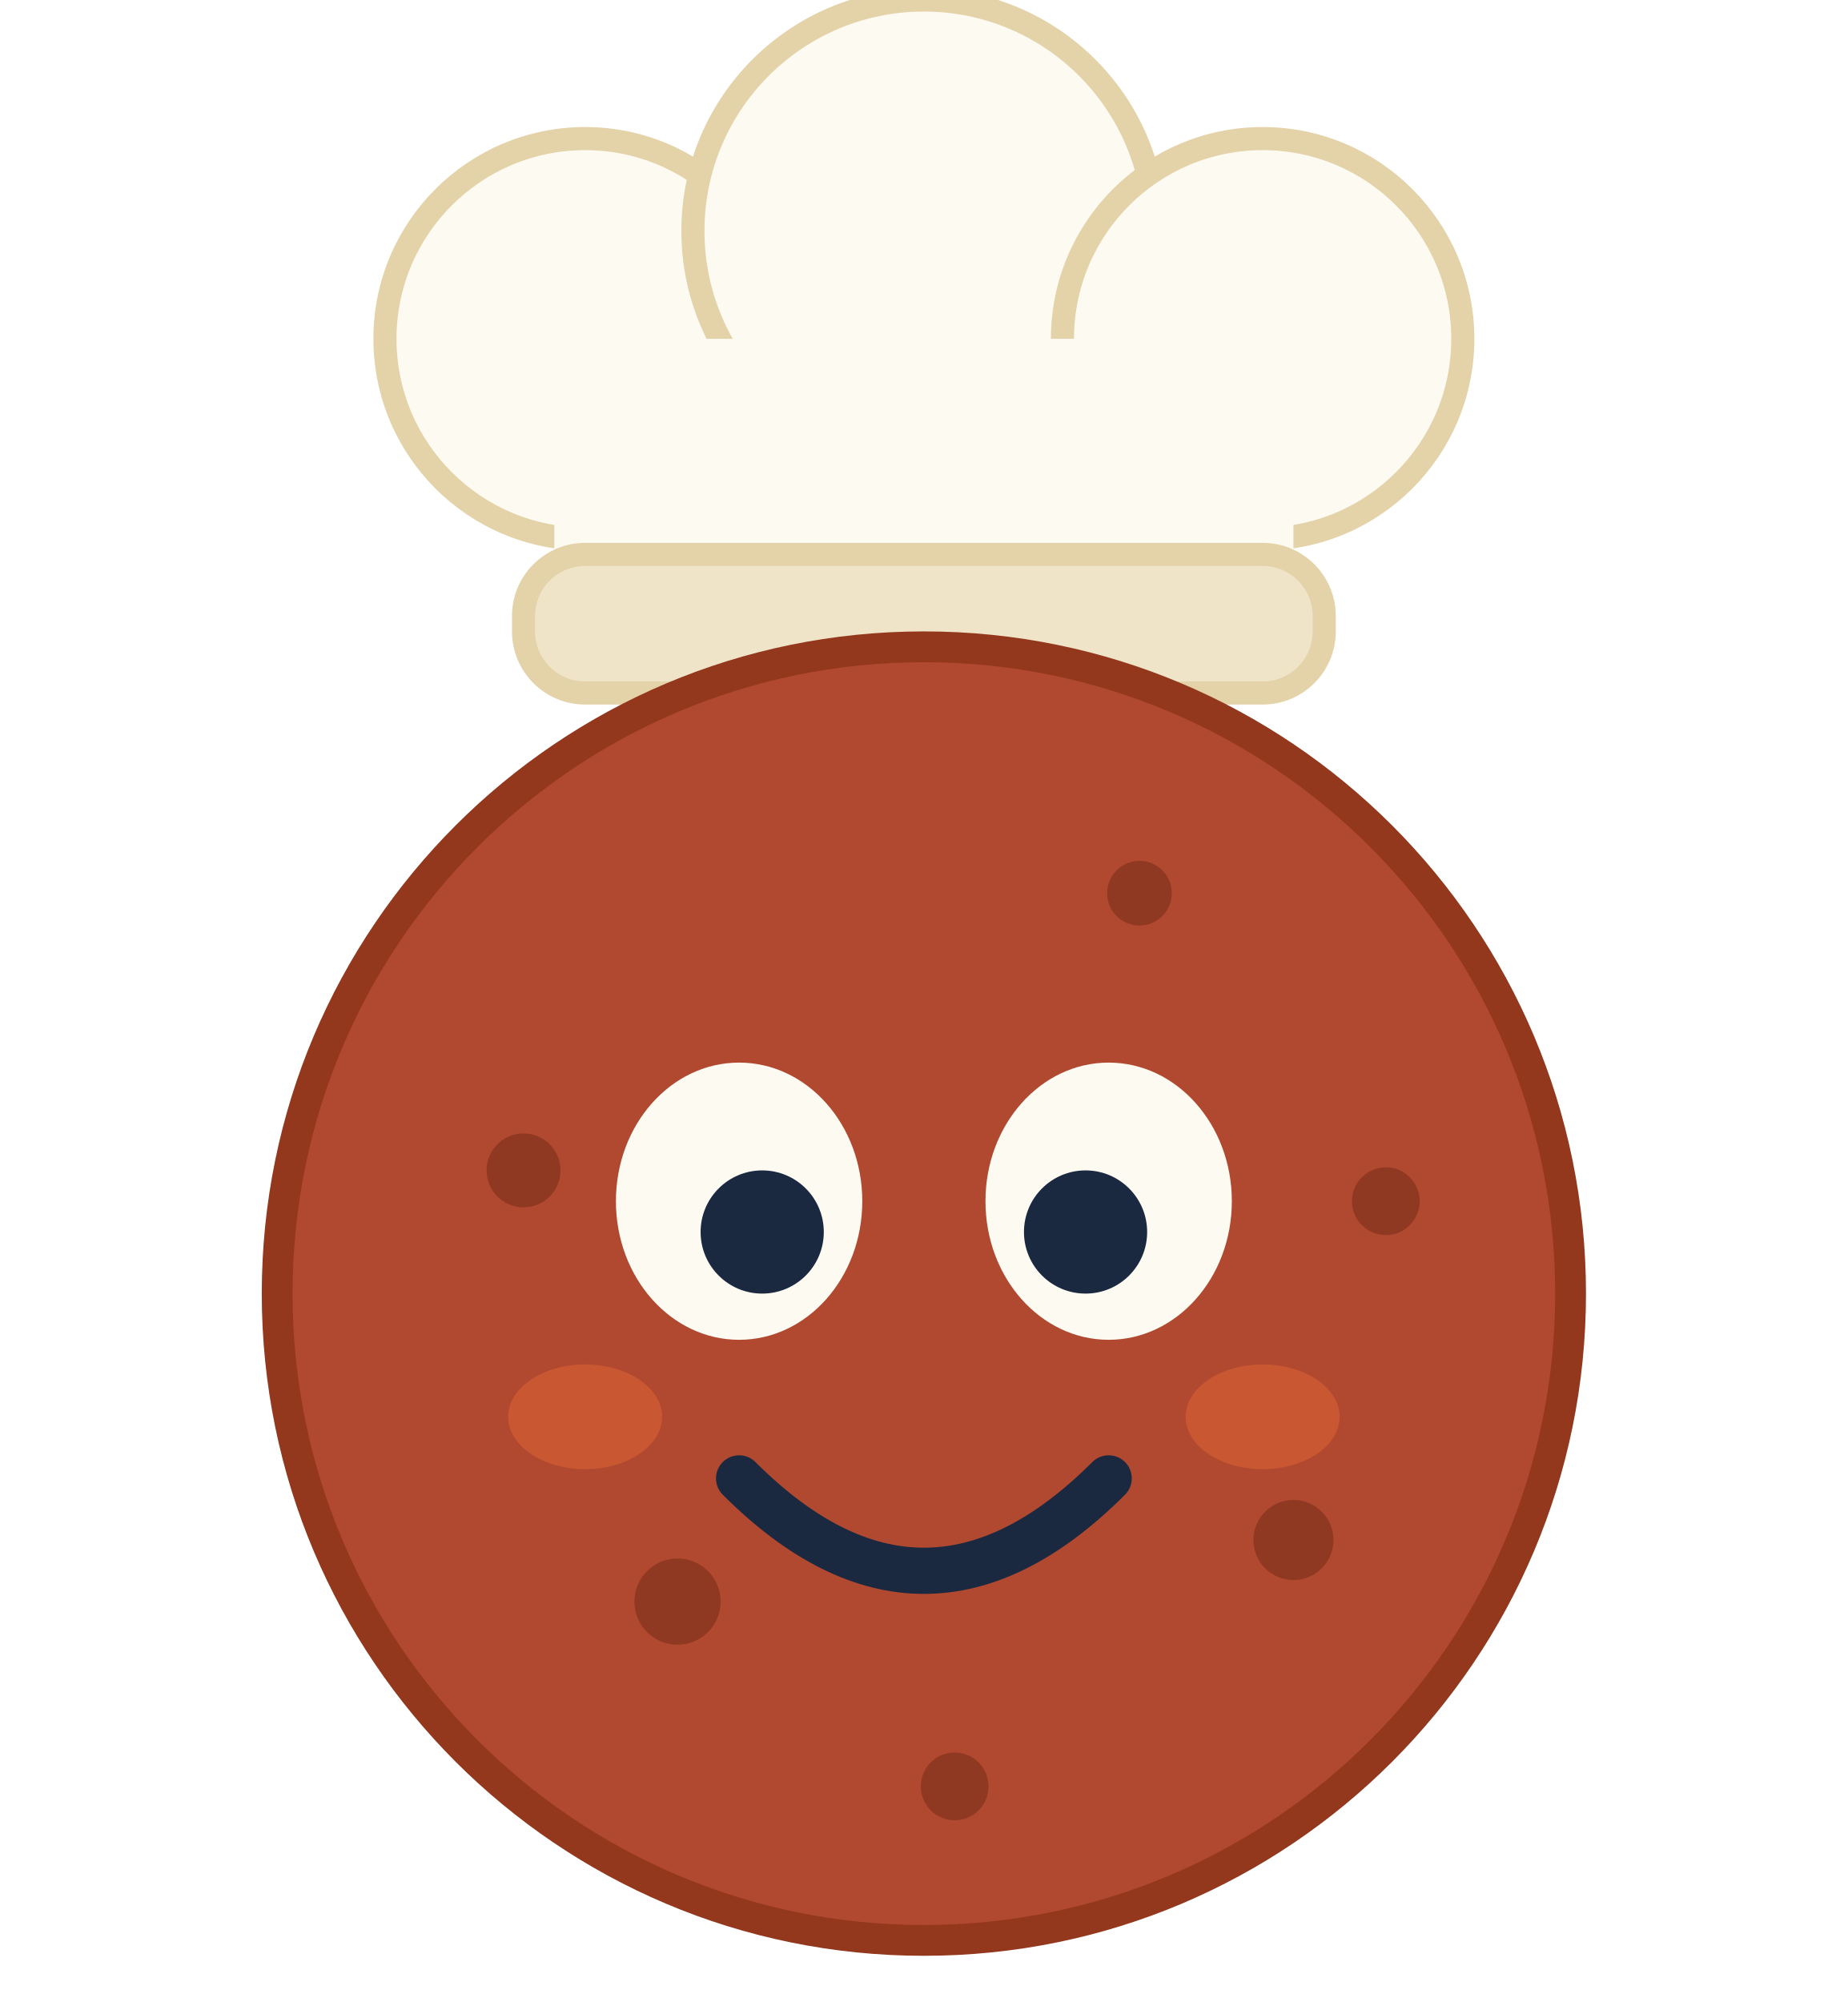
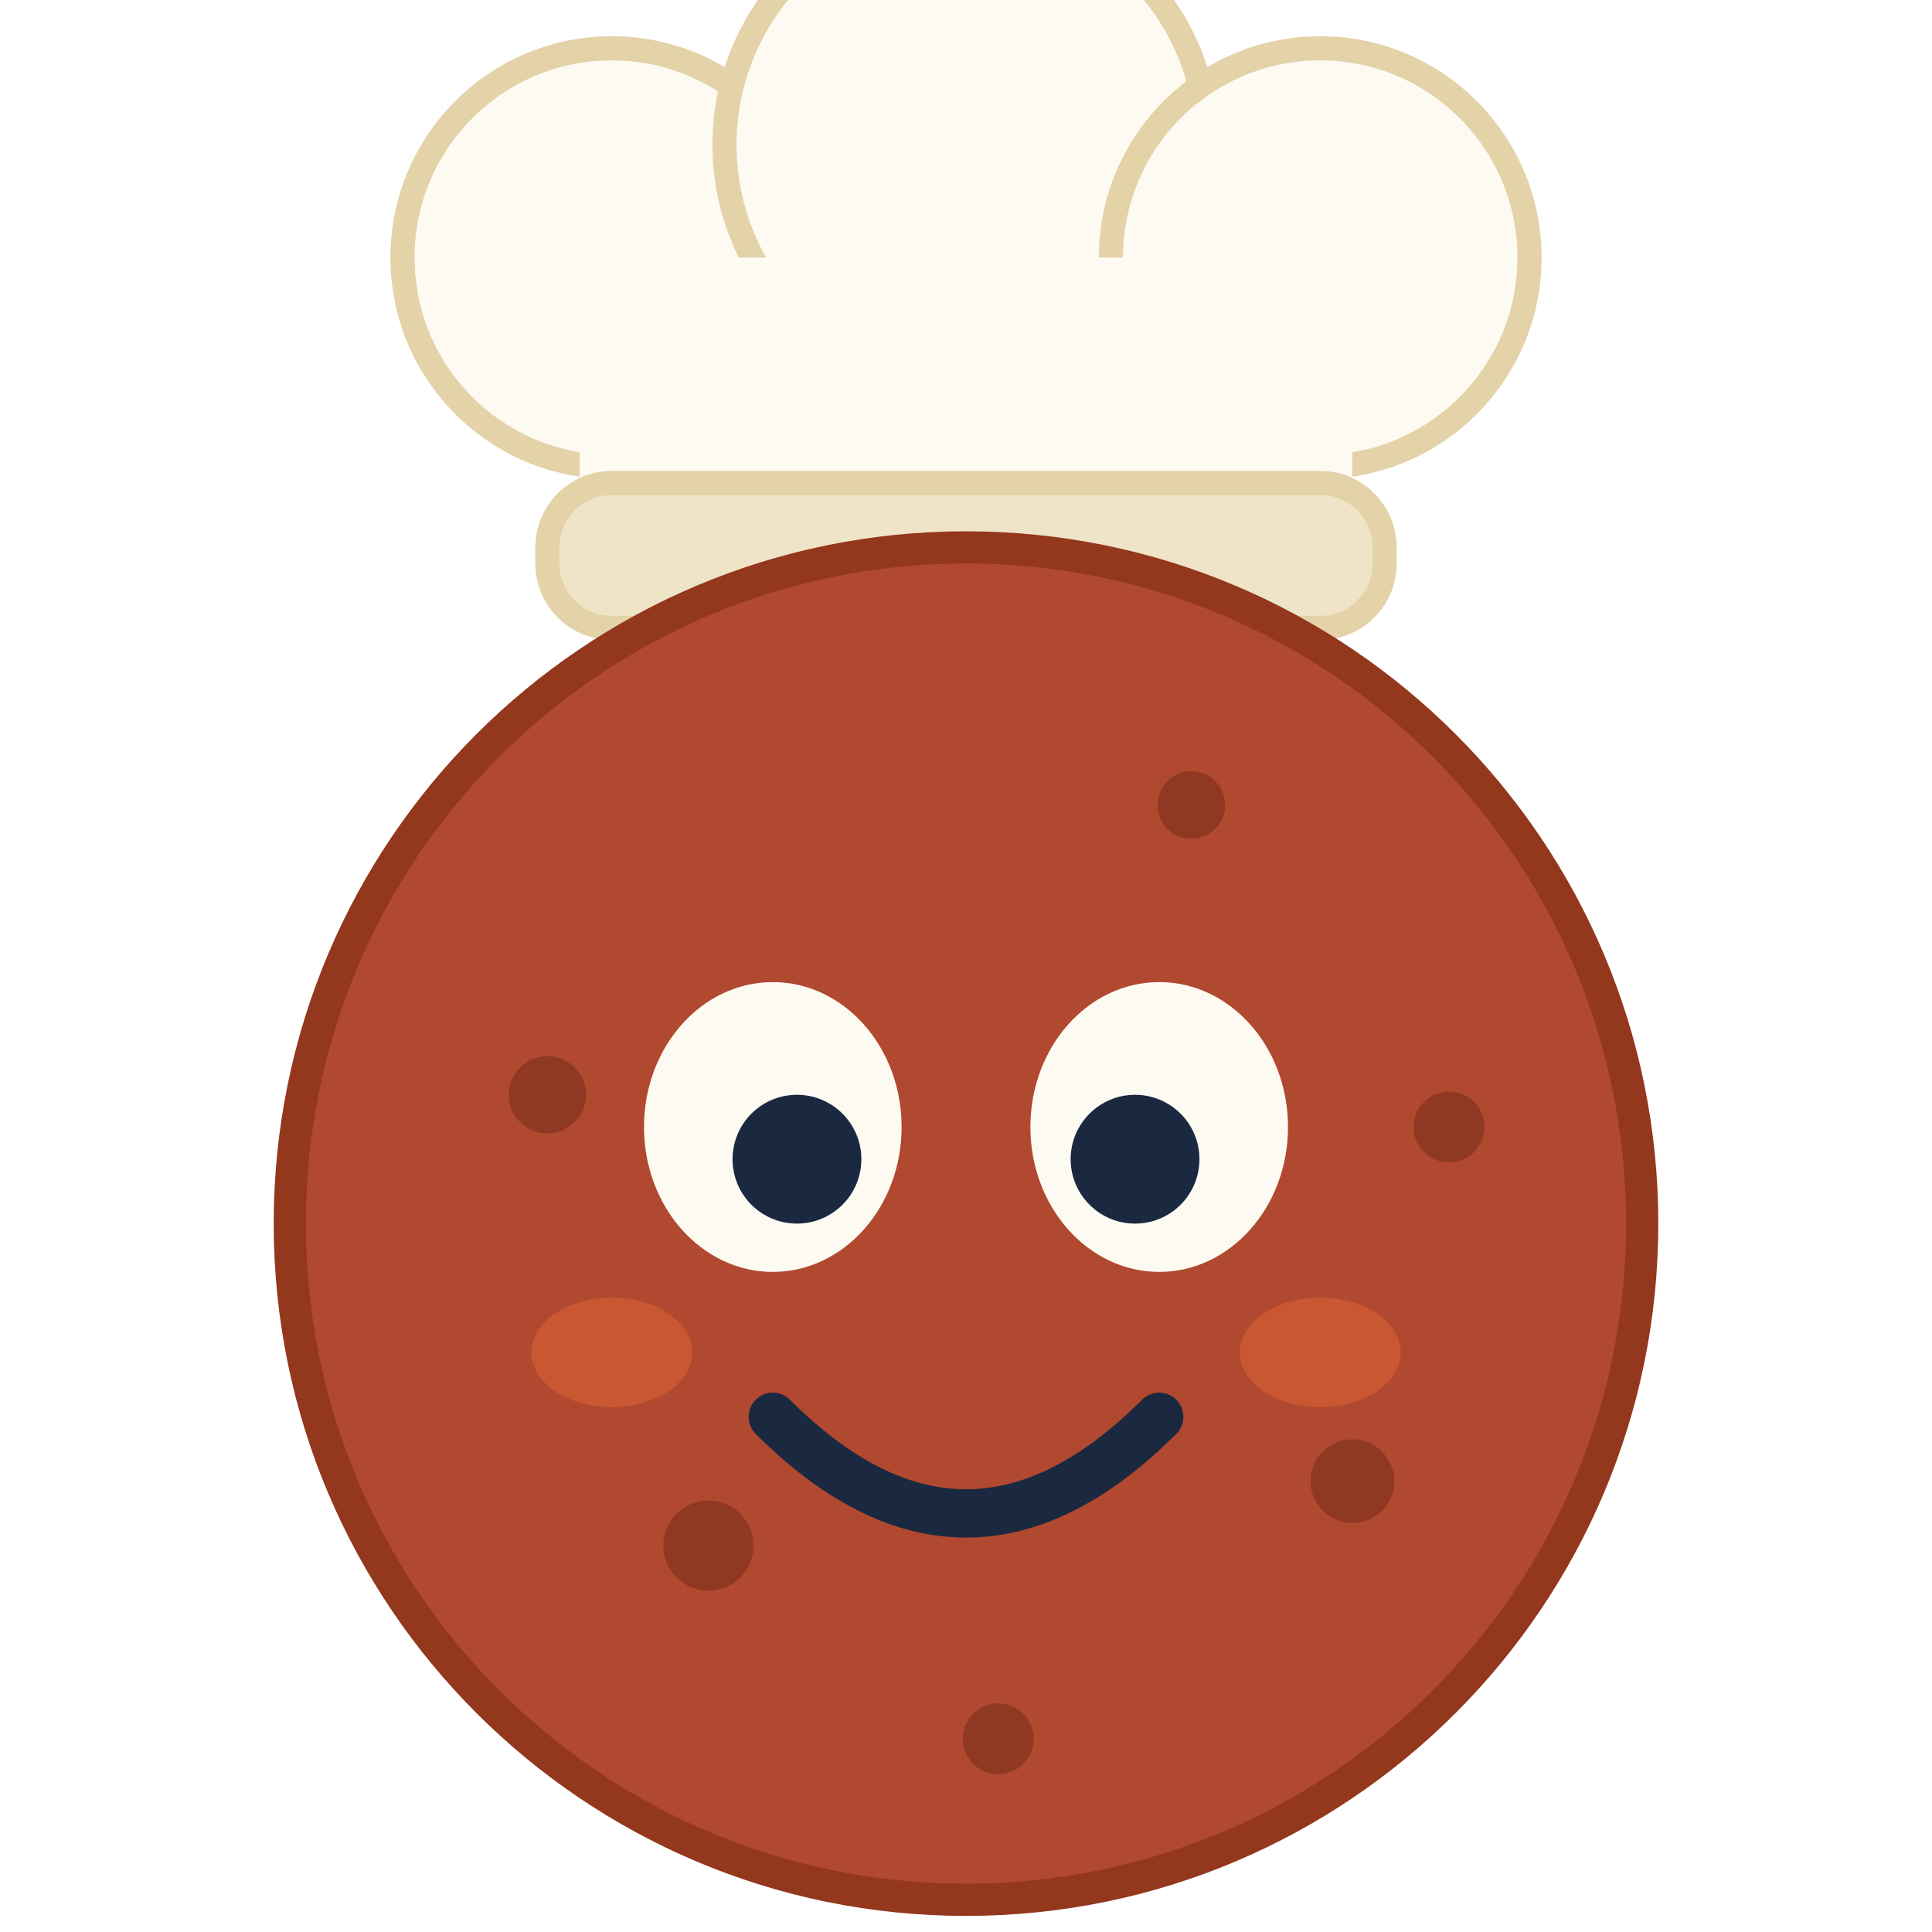
- <svg xmlns="http://www.w3.org/2000/svg" viewBox="0 0 120 130">
+ <svg xmlns="http://www.w3.org/2000/svg" viewBox="0 0 120 120">
  <g>
-     <circle cx="38" cy="22" r="13" fill="#fdfaf2" stroke="#e4d2a8" stroke-width="1.5" />
-     <circle cx="60" cy="15" r="15" fill="#fdfaf2" stroke="#e4d2a8" stroke-width="1.5" />
-     <circle cx="82" cy="22" r="13" fill="#fdfaf2" stroke="#e4d2a8" stroke-width="1.5" />
-     <rect x="36" y="22" width="48" height="18" fill="#fdfaf2" />
-     <rect x="34" y="36" width="52" height="9" rx="4" fill="#f0e4c8" stroke="#e4d2a8" stroke-width="1.5" />
+     <circle cx="38" cy="16" r="13" fill="#fdfaf2" stroke="#e4d2a8" stroke-width="1.5" />
+     <circle cx="60" cy="9" r="15" fill="#fdfaf2" stroke="#e4d2a8" stroke-width="1.5" />
+     <circle cx="82" cy="16" r="13" fill="#fdfaf2" stroke="#e4d2a8" stroke-width="1.5" />
+     <rect x="36" y="16" width="48" height="18" fill="#fdfaf2" />
+     <rect x="34" y="30" width="52" height="9" rx="4" fill="#f0e4c8" stroke="#e4d2a8" stroke-width="1.5" />
  </g>
-   <circle cx="60" cy="84" r="42" fill="#b0492f" stroke="#93371d" stroke-width="2" />
+   <circle cx="60" cy="76" r="42" fill="#b0492f" stroke="#93371d" stroke-width="2" />
  <g fill="#8a3520" opacity="0.85">
-     <circle cx="34" cy="76" r="2.4" />
-     <circle cx="44" cy="104" r="2.8" />
-     <circle cx="62" cy="116" r="2.2" />
-     <circle cx="84" cy="100" r="2.6" />
-     <circle cx="90" cy="78" r="2.2" />
-     <circle cx="74" cy="58" r="2.1" />
+     <circle cx="34" cy="68" r="2.4" />
+     <circle cx="44" cy="96" r="2.8" />
+     <circle cx="62" cy="108" r="2.2" />
+     <circle cx="84" cy="92" r="2.6" />
+     <circle cx="90" cy="70" r="2.2" />
+     <circle cx="74" cy="50" r="2.1" />
  </g>
  <g>
-     <ellipse cx="48" cy="78" rx="8" ry="9" fill="#fdfaf2" />
-     <ellipse cx="72" cy="78" rx="8" ry="9" fill="#fdfaf2" />
-     <circle cx="49.5" cy="80" r="4" fill="#1a2840" />
-     <circle cx="70.5" cy="80" r="4" fill="#1a2840" />
+     <ellipse cx="48" cy="70" rx="8" ry="9" fill="#fdfaf2" />
+     <ellipse cx="72" cy="70" rx="8" ry="9" fill="#fdfaf2" />
+     <circle cx="49.5" cy="72" r="4" fill="#1a2840" />
+     <circle cx="70.5" cy="72" r="4" fill="#1a2840" />
  </g>
-   <ellipse cx="38" cy="92" rx="5" ry="3.4" fill="#d05a32" opacity="0.8" />
-   <ellipse cx="82" cy="92" rx="5" ry="3.4" fill="#d05a32" opacity="0.8" />
-   <path d="M 48 96 Q 60 108 72 96" fill="none" stroke="#1a2840" stroke-width="3" stroke-linecap="round" />
+   <ellipse cx="38" cy="84" rx="5" ry="3.4" fill="#d05a32" opacity="0.8" />
+   <ellipse cx="82" cy="84" rx="5" ry="3.4" fill="#d05a32" opacity="0.8" />
+   <path d="M 48 88 Q 60 100 72 88" fill="none" stroke="#1a2840" stroke-width="3" stroke-linecap="round" />
</svg>
